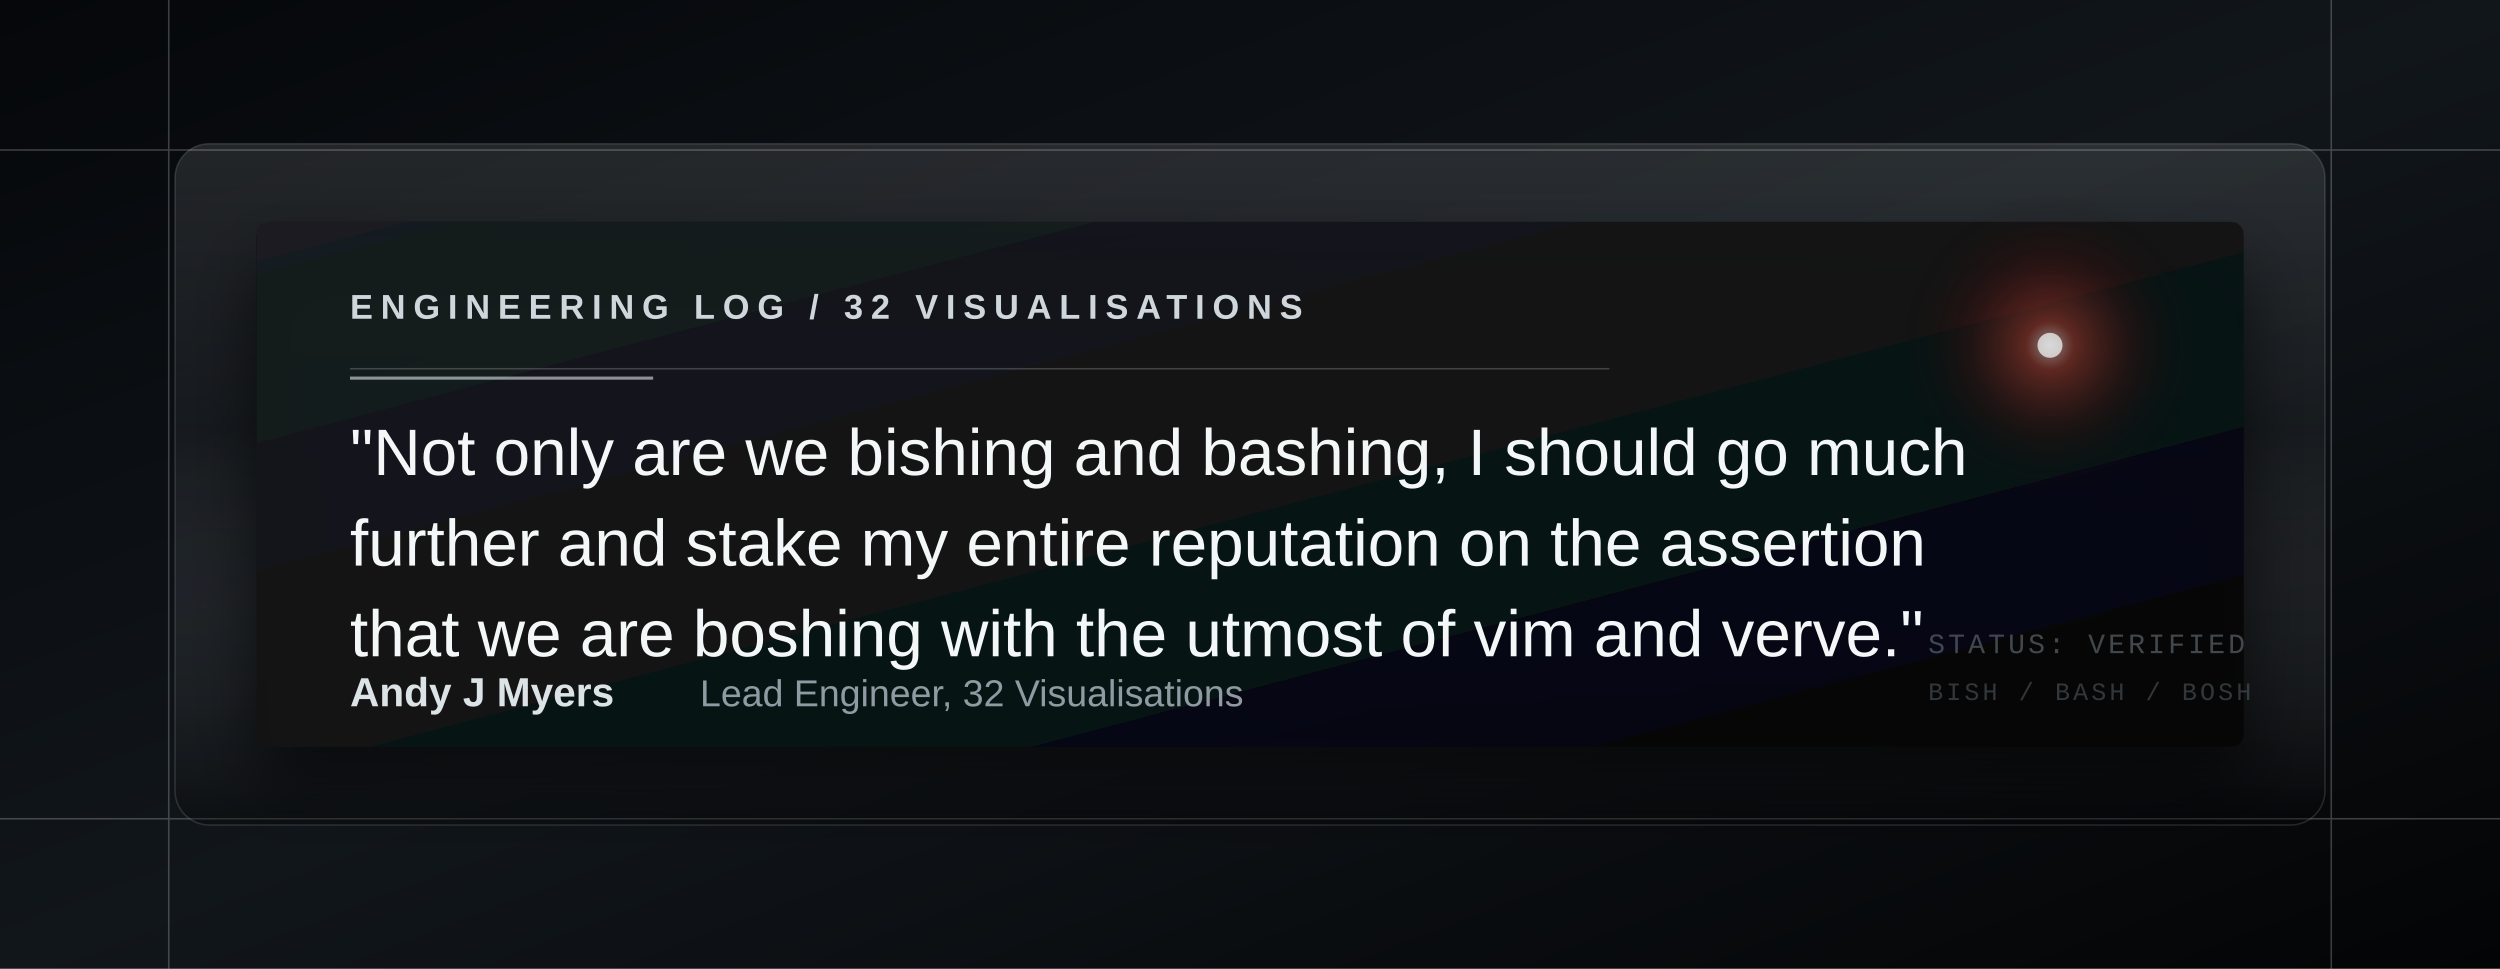
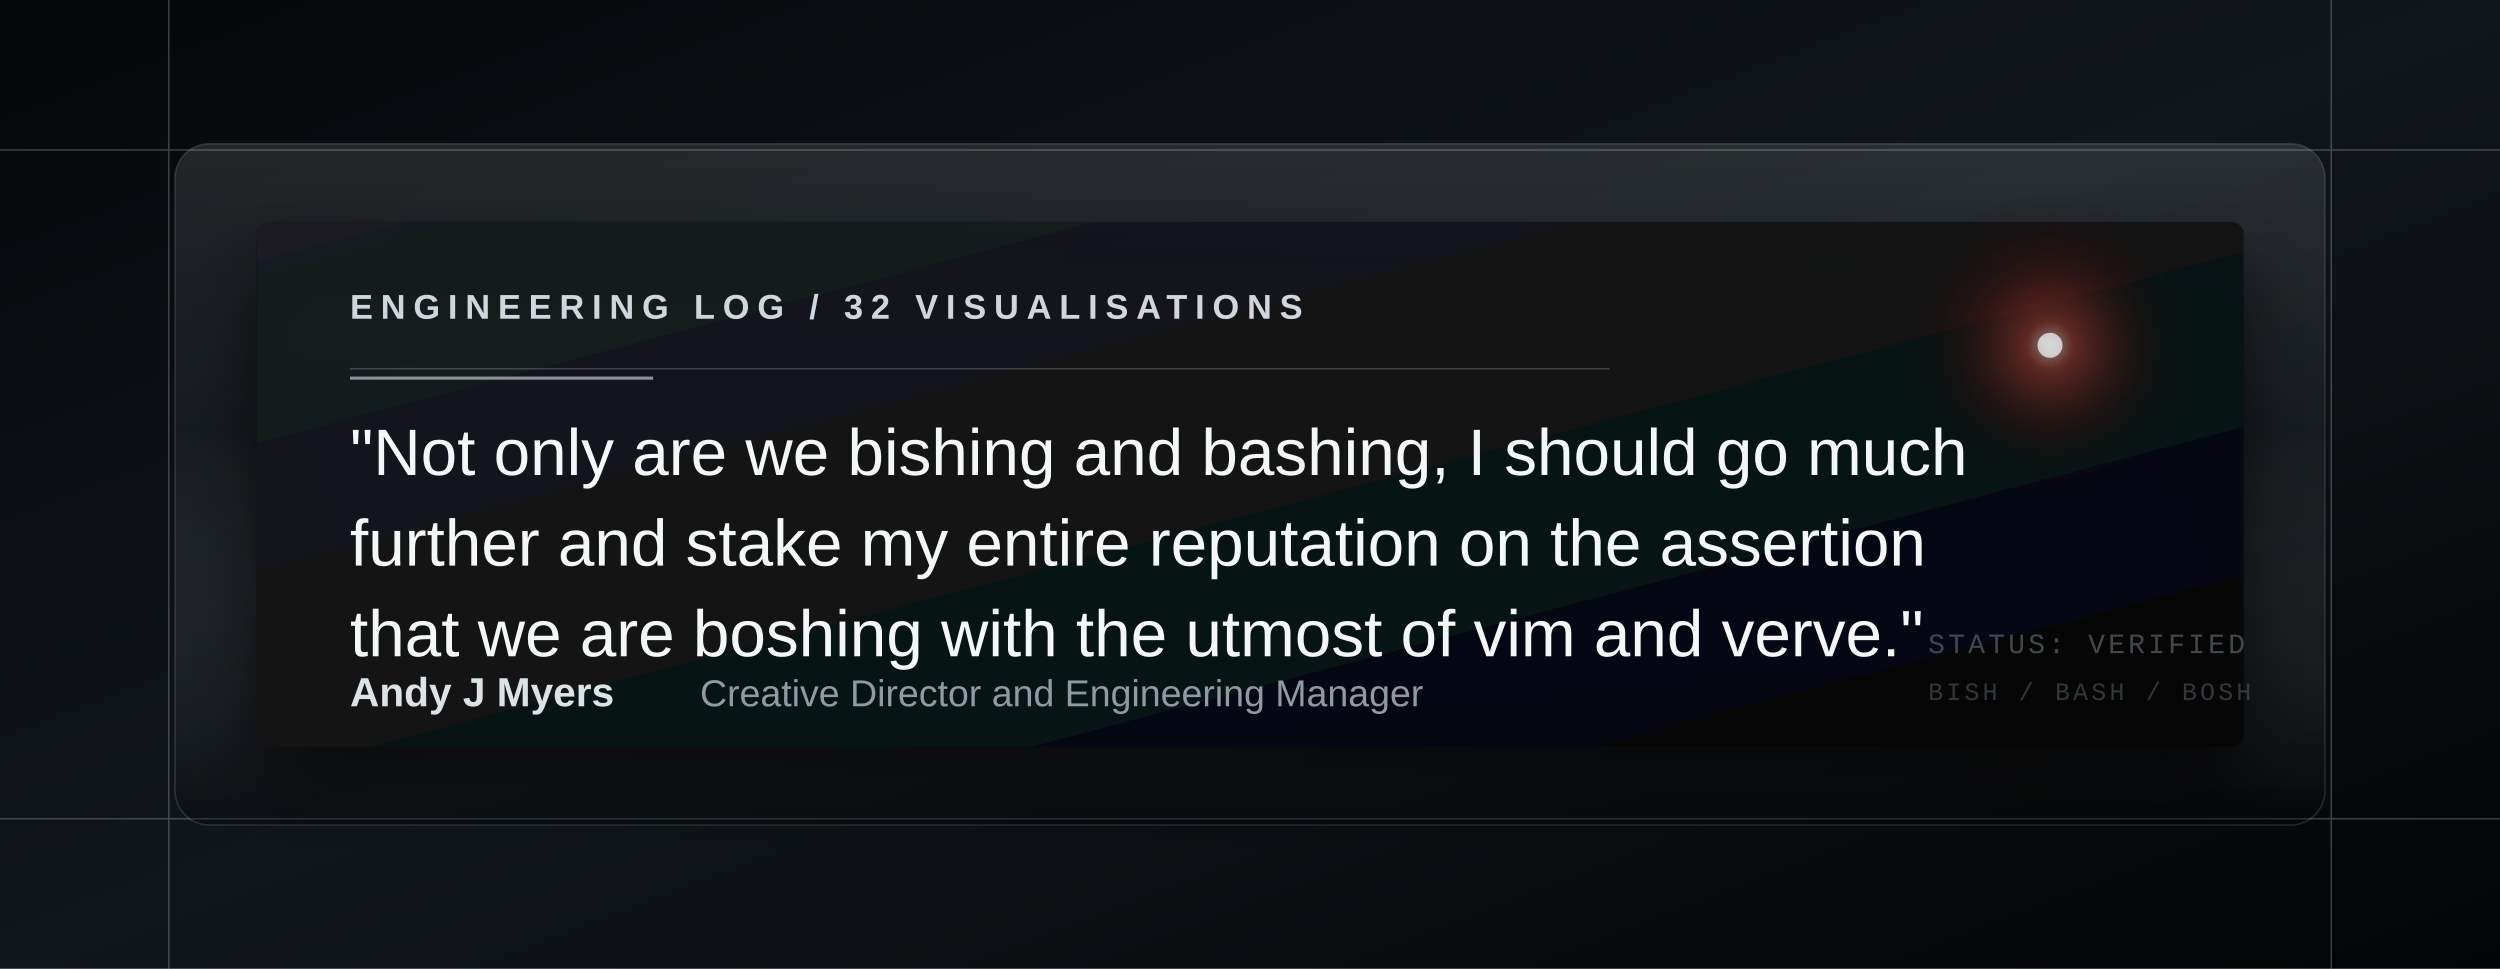
<svg xmlns="http://www.w3.org/2000/svg" width="1600" height="620" viewBox="0 0 1600 620" role="img" aria-labelledby="title desc">
  <defs>
    <linearGradient id="space" x1="0" y1="0" x2="1" y2="1">
      <stop offset="0" stop-color="#05070a" />
      <stop offset="0.5" stop-color="#11161b" />
      <stop offset="1" stop-color="#030405" />
    </linearGradient>
    <linearGradient id="glass" x1="0" y1="0" x2="0" y2="1">
      <stop offset="0" stop-color="#ffffff" stop-opacity="0.11" />
      <stop offset="0.42" stop-color="#d7dee4" stop-opacity="0.055" />
      <stop offset="1" stop-color="#000000" stop-opacity="0.3" />
    </linearGradient>
    <linearGradient id="smoke" x1="0" y1="0" x2="1" y2="1">
      <stop offset="0" stop-color="#12171b" stop-opacity="0.96" />
      <stop offset="0.52" stop-color="#07090c" stop-opacity="0.94" />
      <stop offset="1" stop-color="#020304" stop-opacity="0.98" />
    </linearGradient>
    <radialGradient id="redEye" cx="50%" cy="50%" r="50%">
      <stop offset="0" stop-color="#ffede6" stop-opacity="0.86" />
      <stop offset="0.16" stop-color="#d84232" stop-opacity="0.68" />
      <stop offset="0.56" stop-color="#64110f" stop-opacity="0.34" />
      <stop offset="1" stop-color="#000000" stop-opacity="0" />
    </radialGradient>
    <filter id="panelShadow" x="-15%" y="-20%" width="130%" height="150%">
      <feDropShadow dx="0" dy="26" stdDeviation="22" flood-color="#000000" flood-opacity="0.62" />
    </filter>
  </defs>
  <rect width="1600" height="620" fill="url(#space)" />
  <g opacity="0.22">
    <path d="M0 96 H1600" stroke="#ffffff" stroke-width="1" />
    <path d="M0 524 H1600" stroke="#ffffff" stroke-width="1" />
    <path d="M108 0 V620" stroke="#ffffff" stroke-width="1" />
    <path d="M1492 0 V620" stroke="#ffffff" stroke-width="1" />
  </g>
  <rect x="112" y="92" width="1376" height="436" rx="22" fill="url(#glass)" stroke="#c8d0d6" stroke-opacity="0.16" />
  <rect x="164" y="142" width="1272" height="336" rx="8" fill="url(#smoke)" filter="url(#panelShadow)" />
  <rect x="164" y="142" width="1272" height="336" rx="8" fill="#ffffff" opacity="0.025" />
  <circle cx="1312" cy="221" r="98" fill="url(#redEye)" opacity="0.62" />
  <circle cx="1312" cy="221" r="8" fill="#f2f5f7" opacity="0.74" />
  <text x="224" y="204" fill="#cfd7dc" font-family="Segoe UI, Arial, sans-serif" font-size="22" font-weight="600" letter-spacing="5">
    ENGINEERING LOG / 32 VISUALISATIONS
  </text>
  <line x1="224" y1="236" x2="1030" y2="236" stroke="#cfd7dc" stroke-opacity="0.24" />
  <line x1="224" y1="242" x2="418" y2="242" stroke="#e6edf2" stroke-opacity="0.58" stroke-width="2" />
  <text x="224" y="304" fill="#f4f7f8" font-family="Segoe UI, Arial, sans-serif" font-size="42" font-weight="500">
    <tspan x="224" dy="0">"Not only are we bishing and bashing, I should go much</tspan>
    <tspan x="224" dy="58">further and stake my entire reputation on the assertion</tspan>
    <tspan x="224" dy="58">that we are boshing with the utmost of vim and verve."</tspan>
  </text>
  <text x="224" y="452" fill="#dce3e7" font-family="Segoe UI, Arial, sans-serif" font-size="26" font-weight="700">
    Andy J Myers
  </text>
  <text x="448" y="452" fill="#8f9aa2" font-family="Segoe UI, Arial, sans-serif" font-size="24" font-weight="400">
-     Lead Engineer, 32 Visualisations
+     Creative Director and Engineering Manager
  </text>
  <g opacity="0.52">
    <text x="1234" y="418" fill="#77838a" font-family="Consolas, 'Courier New', monospace" font-size="18" letter-spacing="2">
      STATUS: VERIFIED
    </text>
    <text x="1234" y="448" fill="#59646b" font-family="Consolas, 'Courier New', monospace" font-size="16" letter-spacing="2">
      BISH / BASH / BOSH
    </text>
  </g>
</svg>
